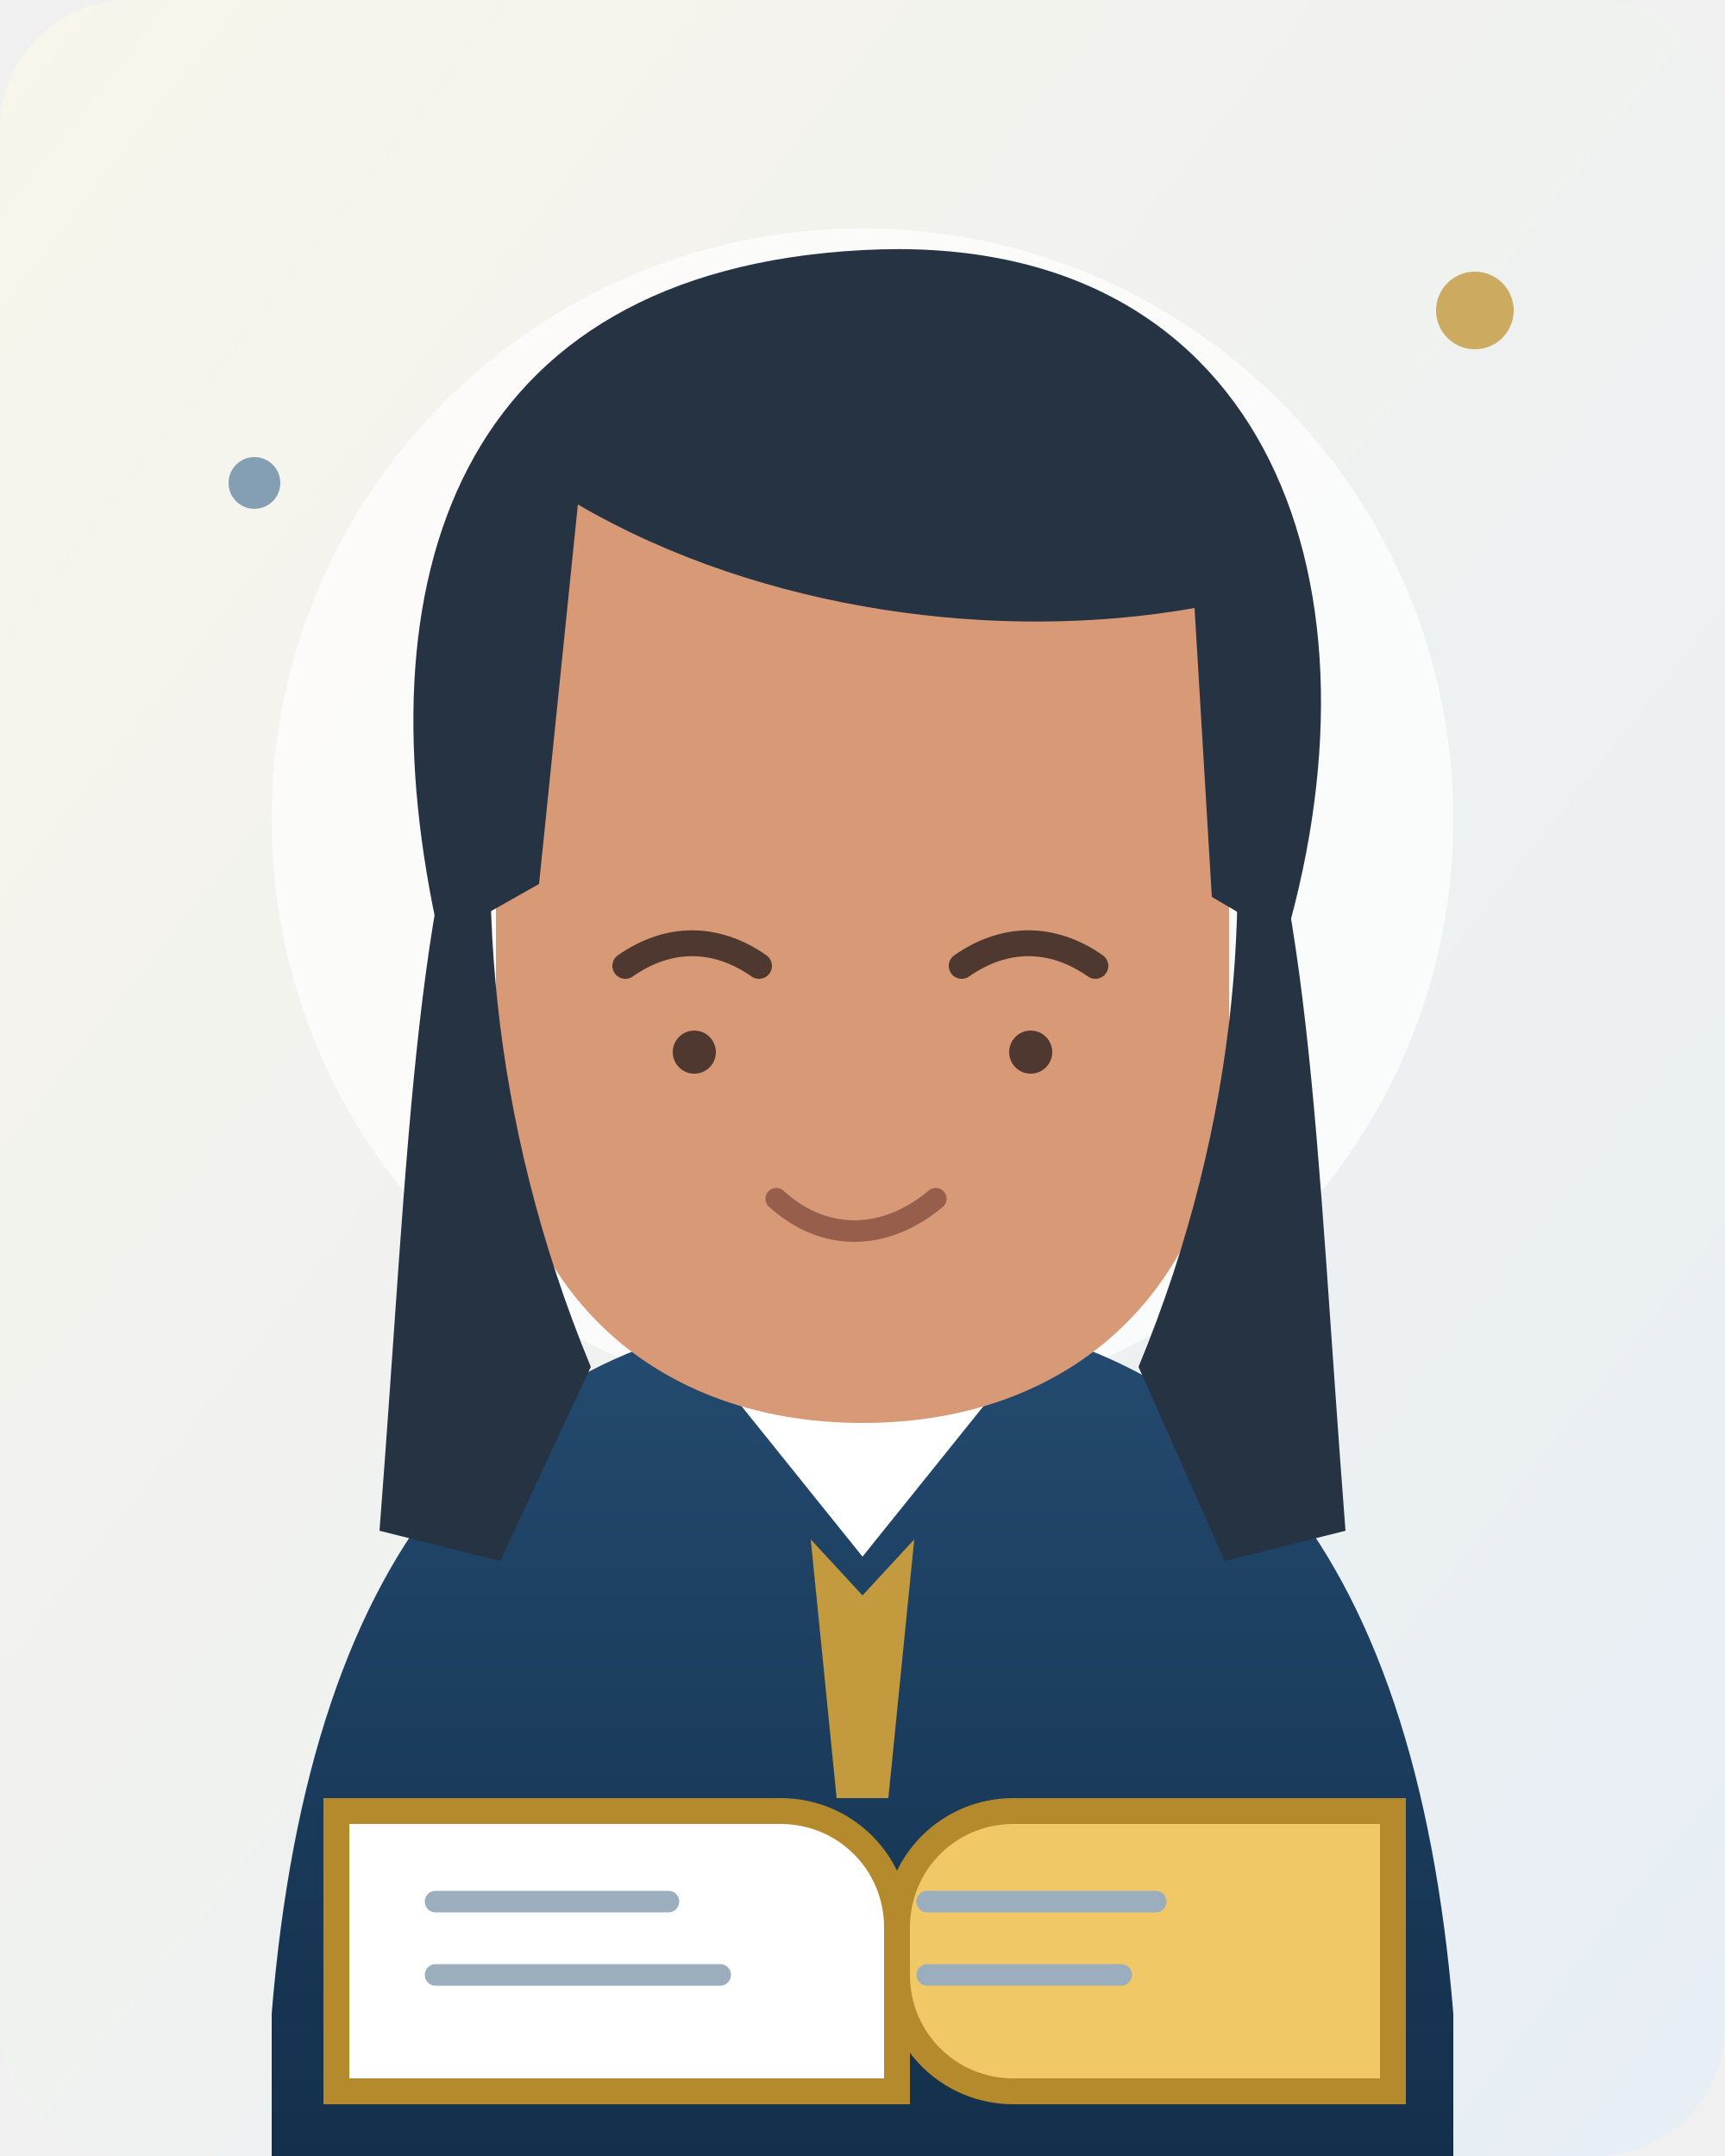
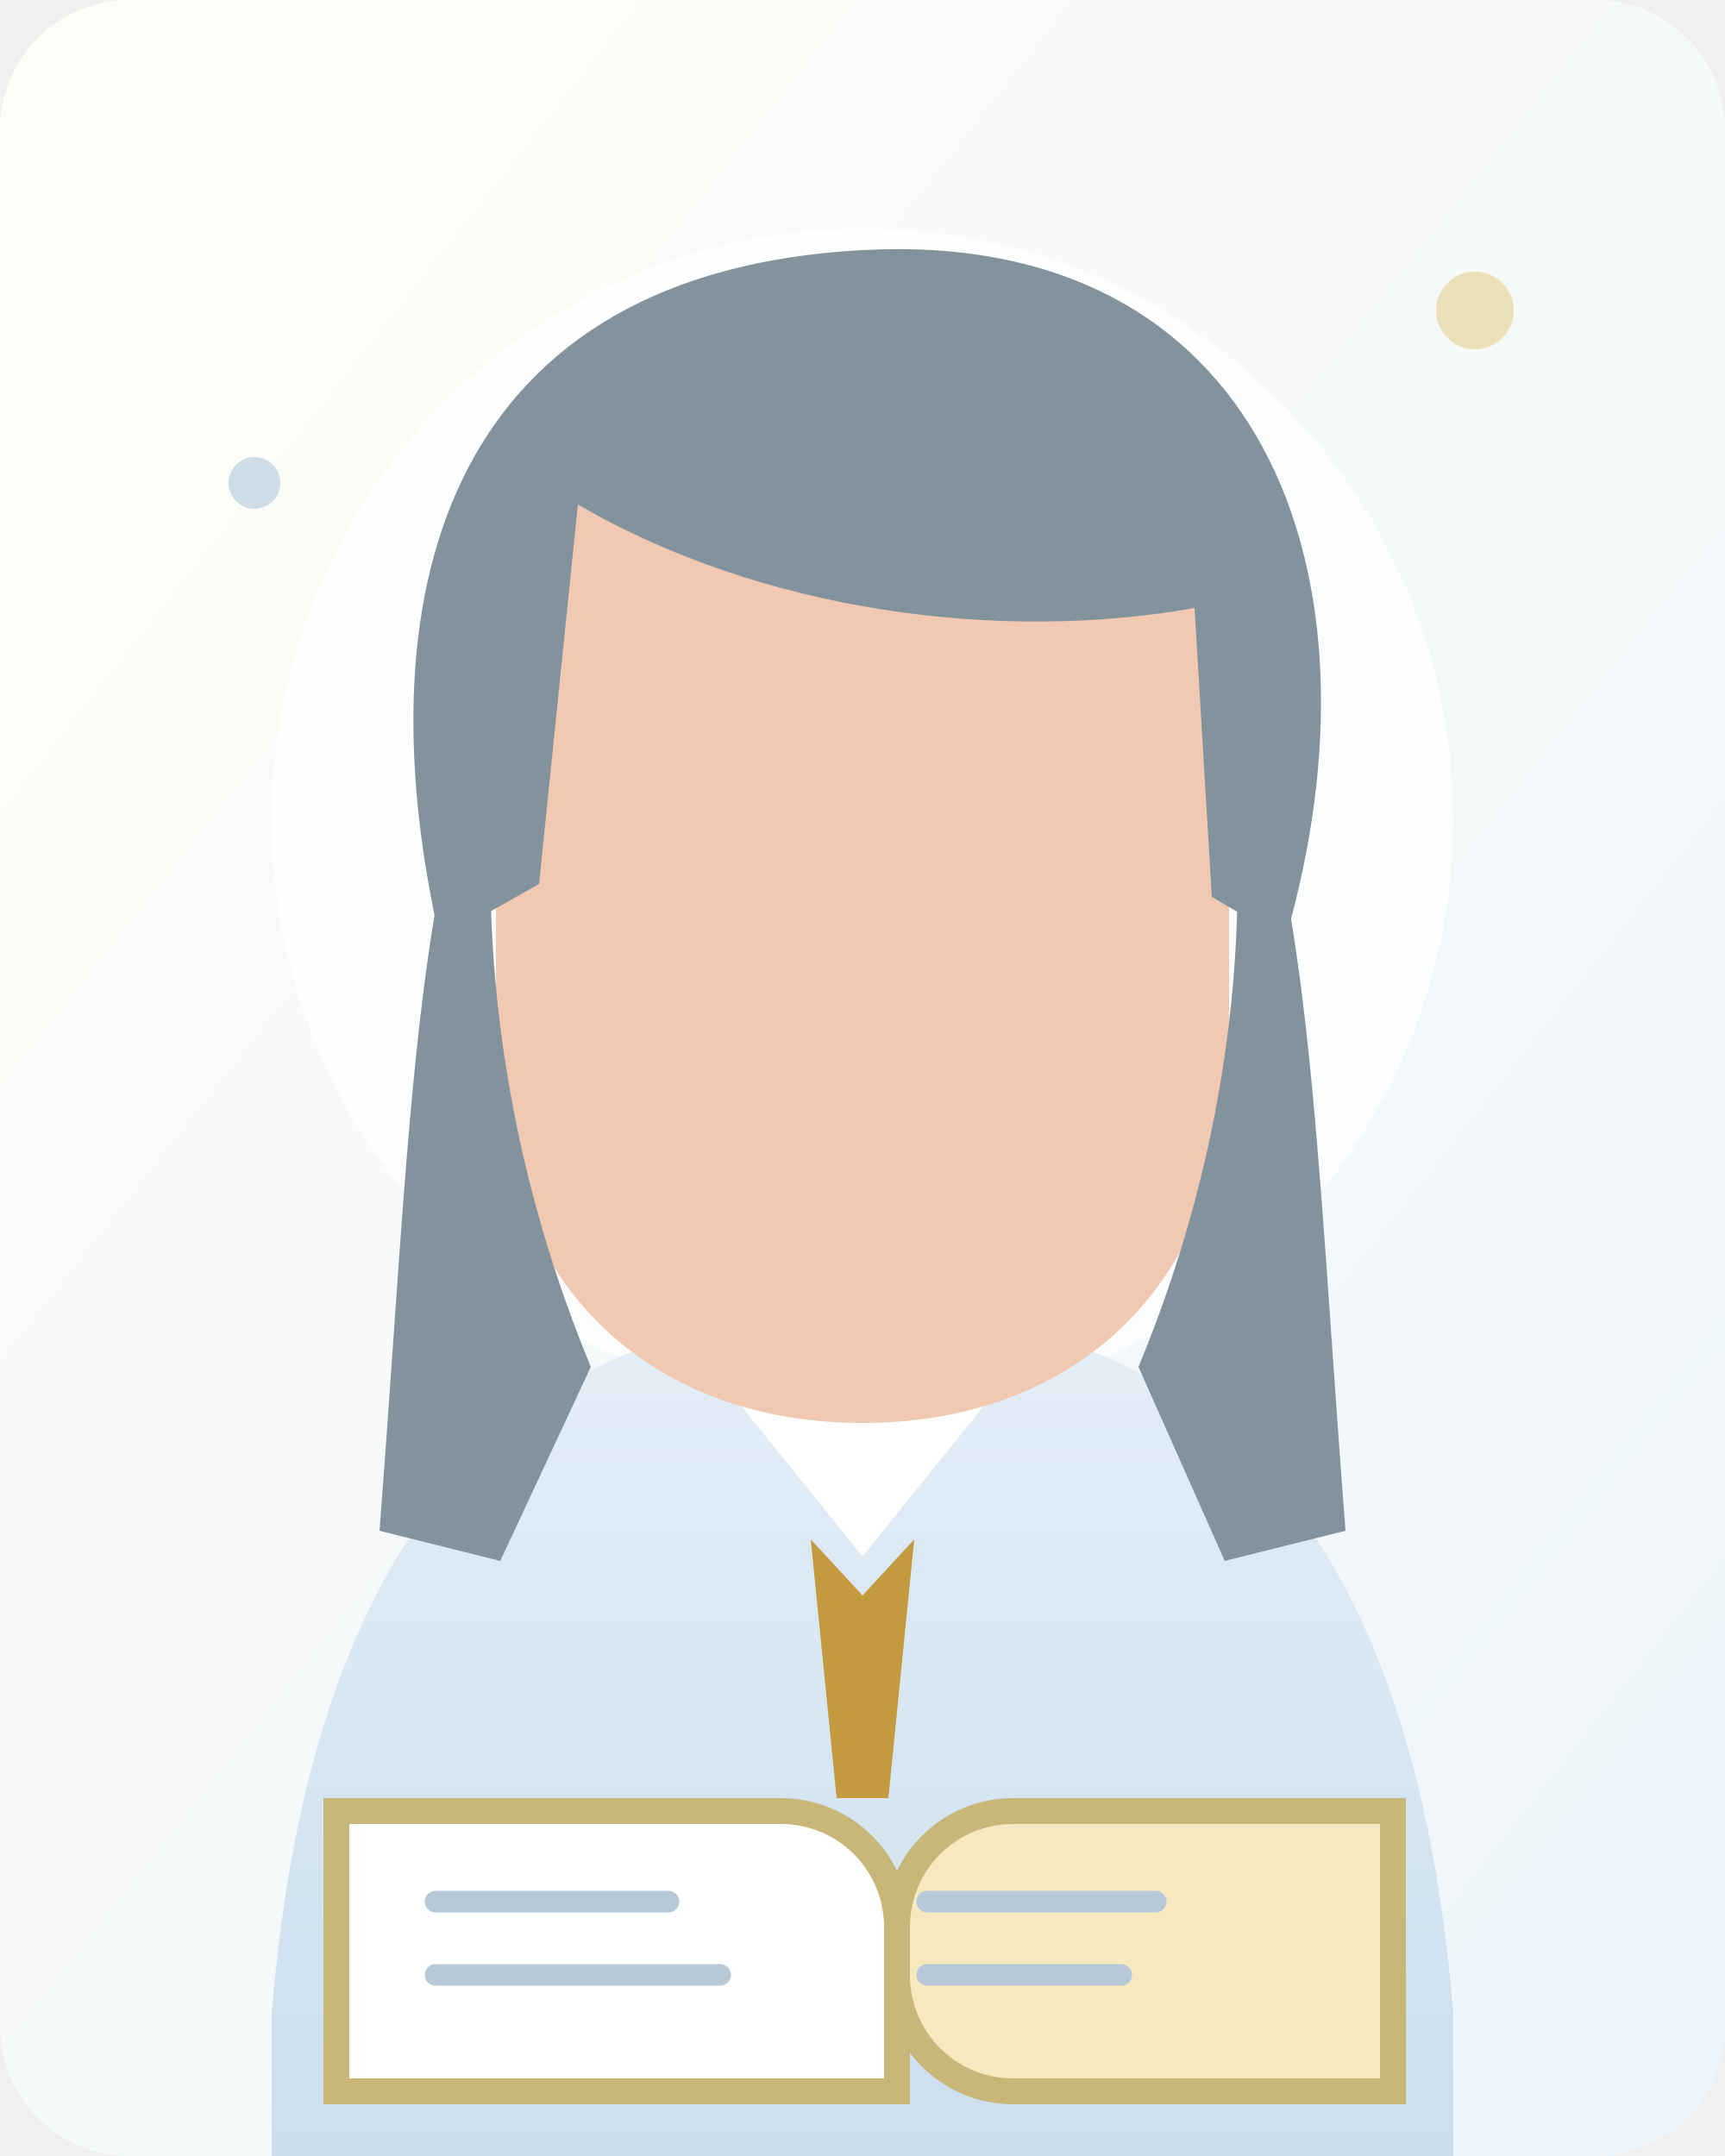
<svg xmlns="http://www.w3.org/2000/svg" viewBox="0 0 400 500" role="img" aria-labelledby="title desc">
  <defs>
    <linearGradient id="bg" x1="0" y1="0" x2="1" y2="1">
-       <stop offset="0" stop-color="#f8f5eb" />
-       <stop offset="1" stop-color="#e7eef5" />
+       <stop offset="0" stop-color="#fffdf7" />
+       <stop offset="1" stop-color="#edf5fb" />
    </linearGradient>
    <linearGradient id="uniform" x1="0" y1="0" x2="0" y2="1">
-       <stop offset="0" stop-color="#244b70" />
-       <stop offset="1" stop-color="#132f4b" />
+       <stop offset="0" stop-color="#e4eef7" />
+       <stop offset="1" stop-color="#cbdfee" />
    </linearGradient>
  </defs>
  <rect width="400" height="500" rx="30" fill="url(#bg)" />
  <circle cx="200" cy="190" r="137" fill="#fff" opacity=".7" />
-   <circle cx="342" cy="72" r="9" fill="#c39a3d" opacity=".8" />
-   <circle cx="59" cy="112" r="6" fill="#477195" opacity=".65" />
+   <circle cx="342" cy="72" r="9" fill="#ead9a8" opacity=".8" />
+   <circle cx="59" cy="112" r="6" fill="#bfd4e4" opacity=".75" />
  <path d="M63 467c9-110 55-163 137-163s128 53 137 163v33H63z" fill="url(#uniform)" />
  <path d="m159 310 41 51 41-51-14-20h-54z" fill="#fff" />
  <path d="m188 357 12 13 12-13-6 60h-12z" fill="#c39a3d" />
-   <path d="M115 174c0-70 33-111 85-111s85 41 85 111v69c0 53-34 87-85 87s-85-34-85-87z" fill="#d89a76" />
-   <path d="M102 218c-19-84 4-155 98-160 92-5 123 74 98 160l-17-10-4-67c-45 8-100 1-143-24l-9 88z" fill="#263342" />
-   <path d="M117 158c-7 45-4 101 20 159l-21 45-28-7c7-90 8-157 29-197zm166 0c8 45 5 101-19 159l20 45 28-7c-7-90-8-157-29-197z" fill="#263342" />
-   <path d="M145 224c10-7 21-7 31 0m47 0c10-7 21-7 31 0" fill="none" stroke="#4f382f" stroke-linecap="round" stroke-width="6" />
-   <circle cx="161" cy="244" r="5" fill="#4f382f" />
-   <circle cx="239" cy="244" r="5" fill="#4f382f" />
-   <path d="M180 278c11 10 25 10 37 0" fill="none" stroke="#965e4b" stroke-linecap="round" stroke-width="5" />
-   <path d="M78 420h103c15 0 27 12 27 27v38H78z" fill="#fff" stroke="#b58a2c" stroke-width="6" />
-   <path d="M208 447c0-15 12-27 27-27h88v65h-88c-15 0-27-12-27-27z" fill="#f0c866" stroke="#b58a2c" stroke-width="6" />
-   <path d="M101 441h54m-54 17h66m48-17h53m-53 17h45" stroke="#9baebe" stroke-linecap="round" stroke-width="5" />
+   <path d="M115 174c0-70 33-111 85-111s85 41 85 111v69c0 53-34 87-85 87s-85-34-85-87z" fill="#f1c9b2" />
+   <path d="M102 218c-19-84 4-155 98-160 92-5 123 74 98 160l-17-10-4-67c-45 8-100 1-143-24l-9 88z" fill="#82939d" />
+   <path d="M117 158c-7 45-4 101 20 159l-21 45-28-7c7-90 8-157 29-197zm166 0c8 45 5 101-19 159l20 45 28-7c-7-90-8-157-29-197z" fill="#82939d" />
+   <path d="M78 420h103c15 0 27 12 27 27v38H78z" fill="#fff" stroke="#c9b779" stroke-width="6" />
+   <path d="M208 447c0-15 12-27 27-27h88v65h-88c-15 0-27-12-27-27z" fill="#f7e9bf" stroke="#c9b779" stroke-width="6" />
+   <path d="M101 441h54m-54 17h66m48-17h53m-53 17h45" stroke="#b7c9d7" stroke-linecap="round" stroke-width="5" />
</svg>
